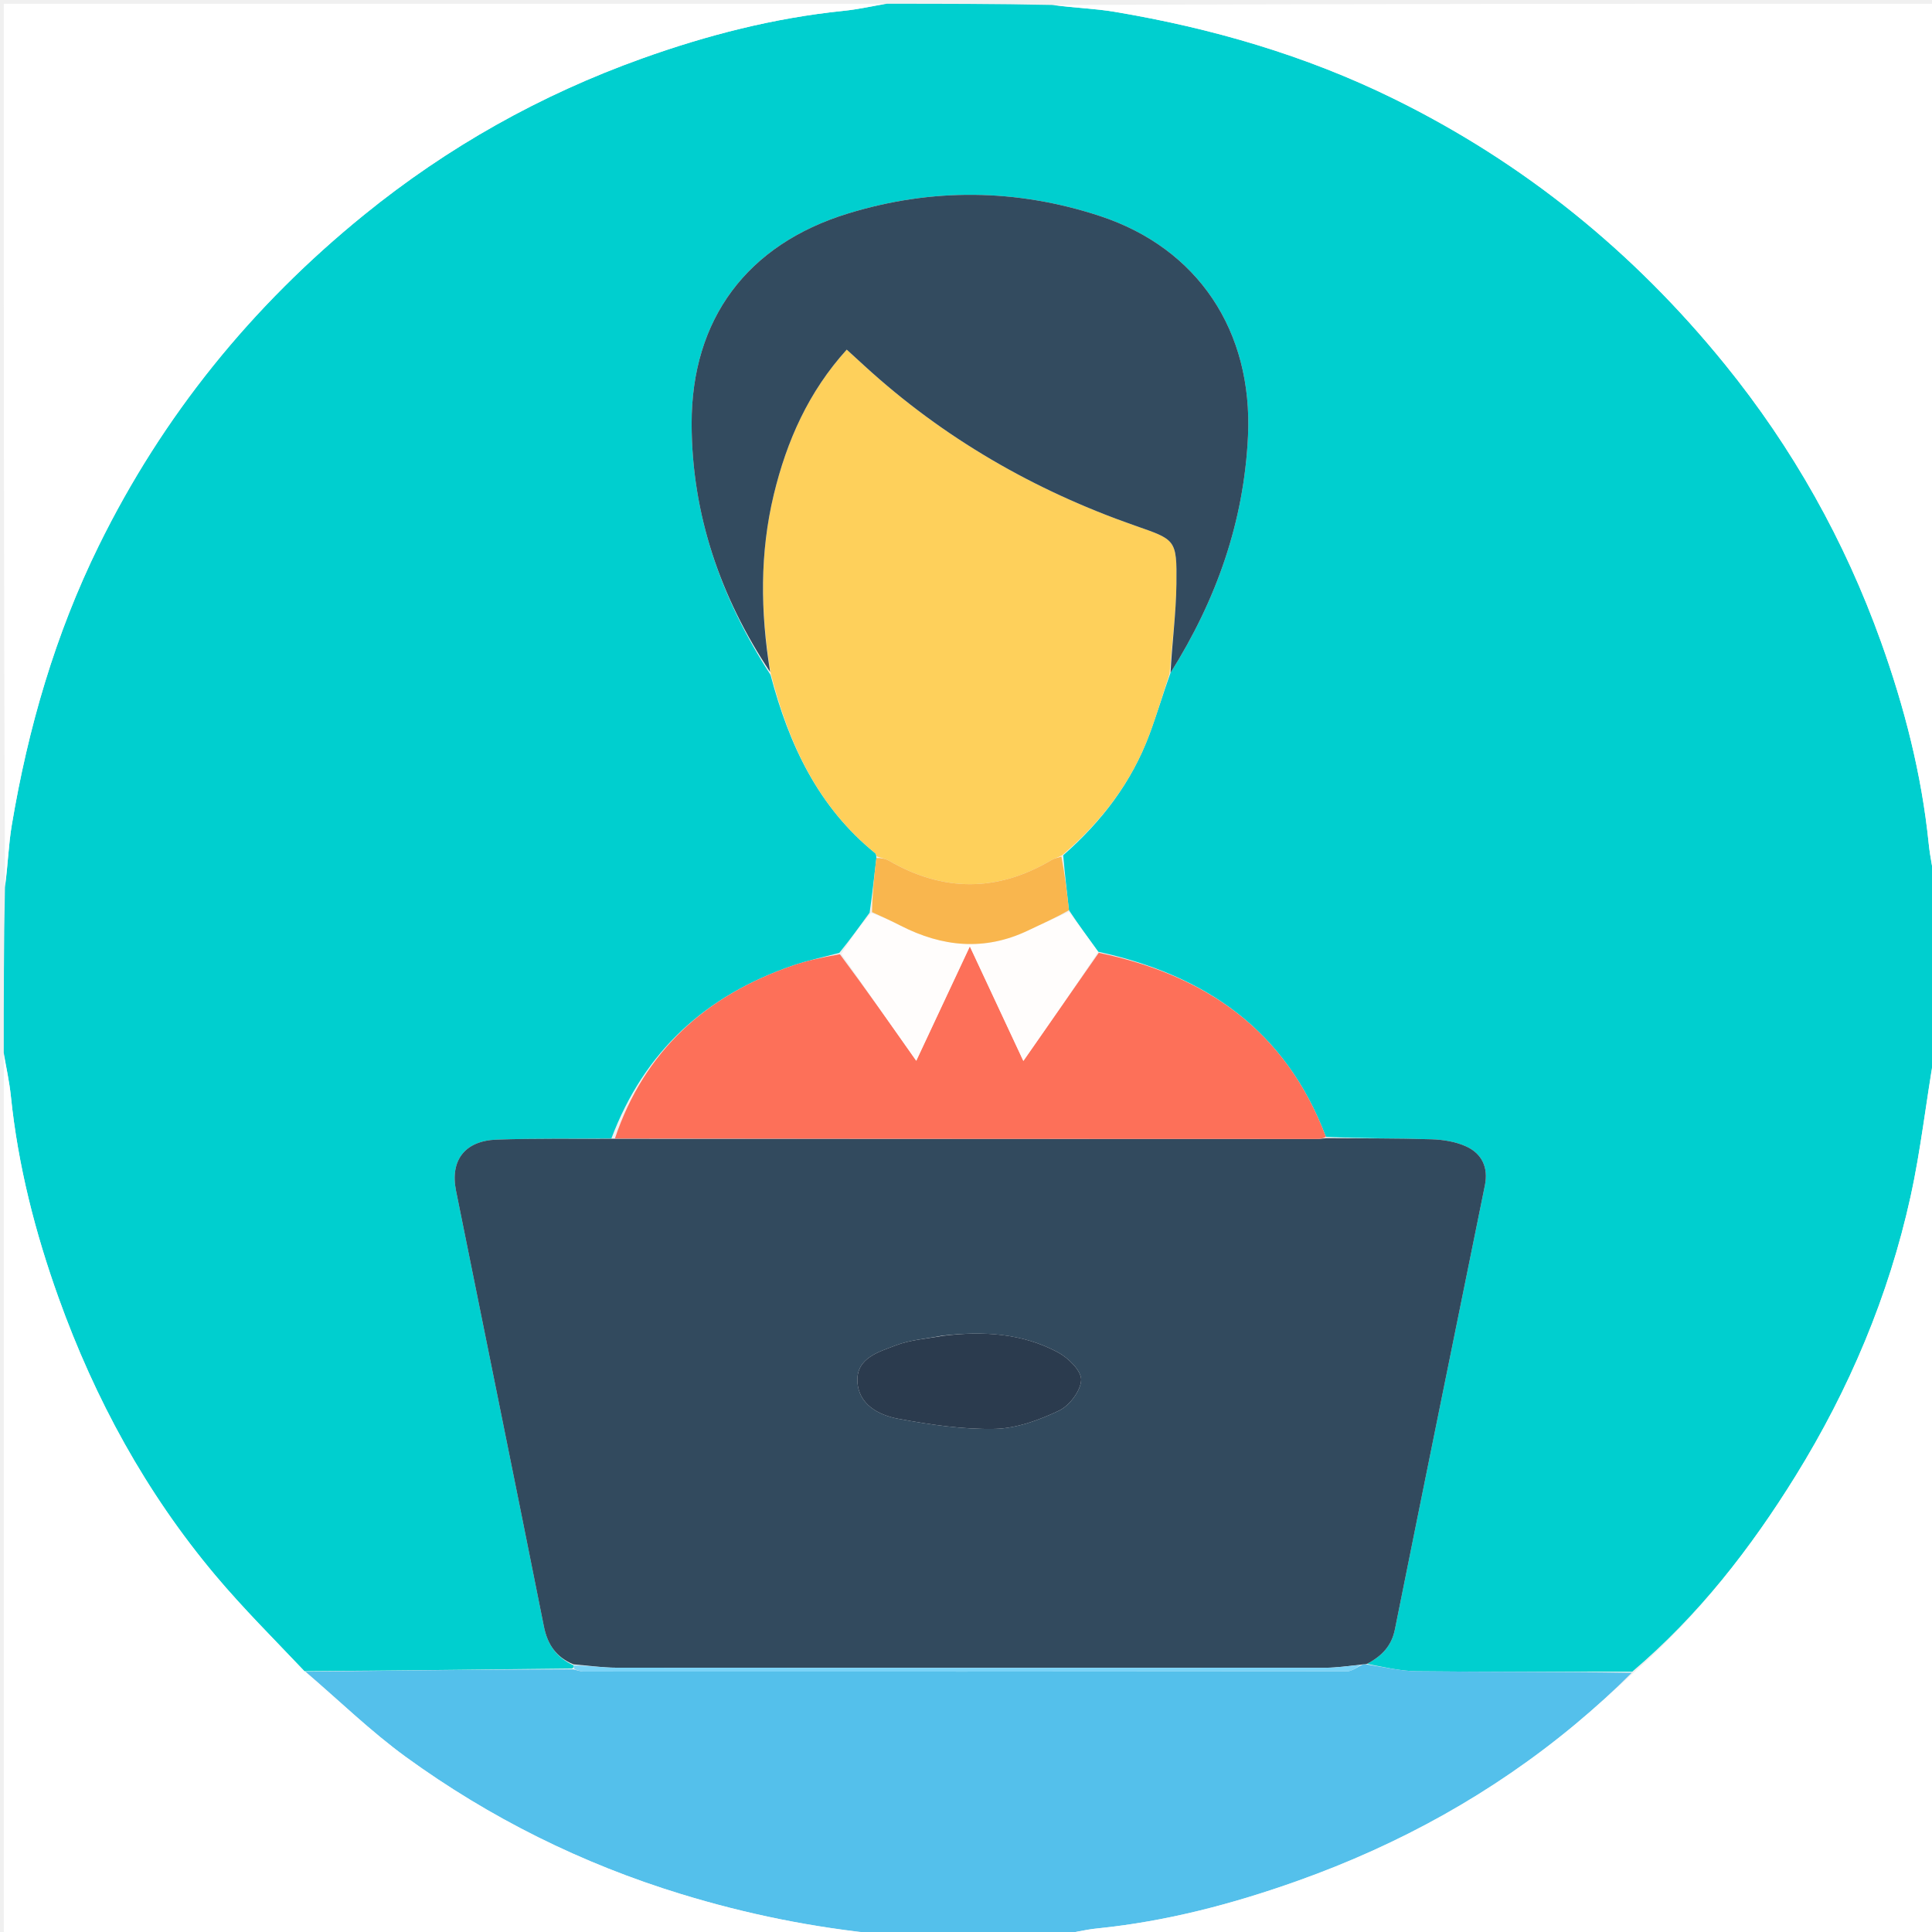
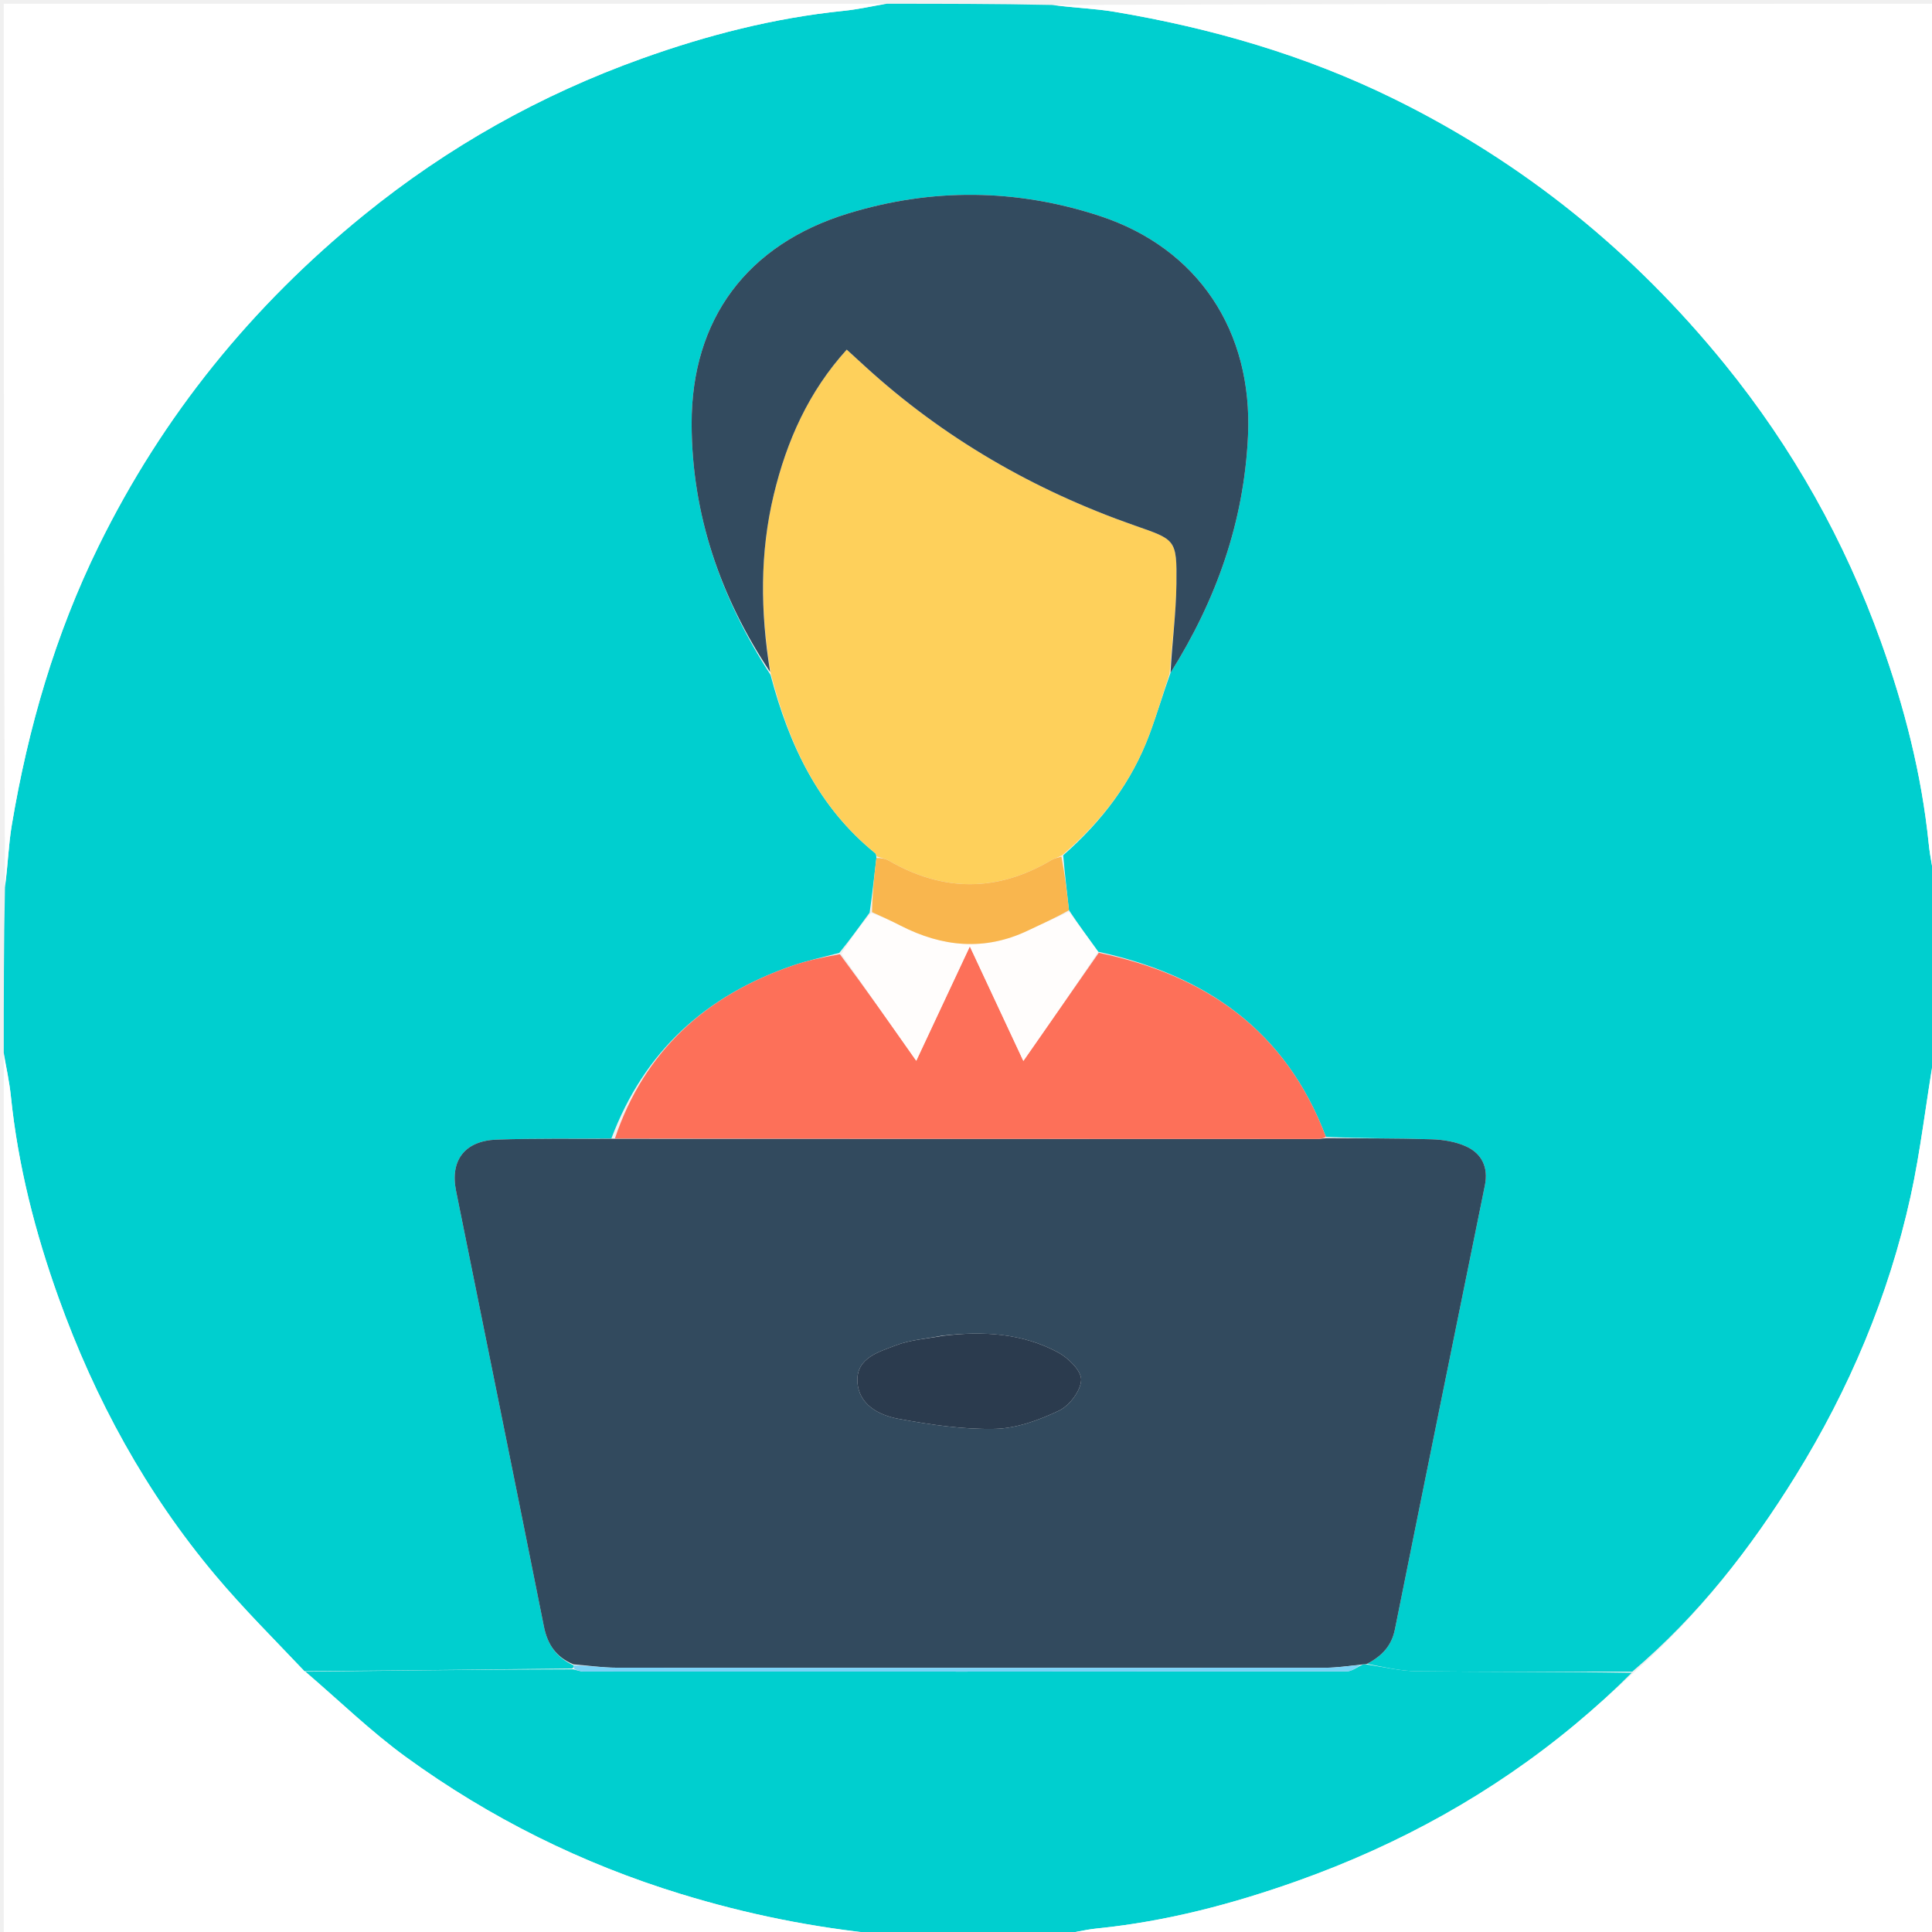
<svg xmlns="http://www.w3.org/2000/svg" version="1.1" id="Layer_1" x="0px" y="0px" width="100%" viewBox="0 0 512 512" enable-background="new 0 0 512 512" xml:space="preserve">
  <path fill="#00cfcf" opacity="1" stroke="none" d=" M1,279   C1,264.646 1,250.292 1.318,235.202   C2.111,229.2 2.248,223.876 3.12,218.674   C7.432,192.954 14.637,168.091 26.174,144.625   C43.101,110.196 66.697,81.106 96.486,56.933   C118.686,38.917 143.241,25.141 170.096,15.515   C187.391,9.316 205.127,4.755 223.483,2.882   C227.346,2.488 231.162,1.639 235,1   C249.354,1 263.708,1 278.798,1.318   C284.8,2.111 290.124,2.248 295.325,3.12   C321.046,7.432 345.909,14.637 369.375,26.174   C403.804,43.101 432.894,66.697 457.067,96.486   C475.083,118.686 488.859,143.241 498.485,170.096   C504.684,187.391 509.245,205.127 511.118,223.483   C511.512,227.346 512.361,231.162 513,235   C513,249.354 513,263.708 512.682,278.798   C510.392,292.065 509.042,304.735 506.318,317.102   C500.507,343.488 490.073,368.15 475.869,391.1   C463.976,410.316 450.147,428.05 432.56,443.008   C413.22,442.998 394.35,443.111 375.483,442.897   C370.961,442.846 366.451,441.708 362.263,440.939   C366.27,438.846 368.79,436.143 369.662,431.803   C377.55,392.566 385.54,353.349 393.511,314.129   C394.471,309.406 392.738,305.723 388.54,303.813   C385.778,302.556 382.501,302.023 379.431,301.925   C370.13,301.627 360.816,301.698 351.377,301.279   C340.721,273.01 319.454,258.411 291.032,252.222   C288.355,248.506 285.827,245.07 283.286,241.207   C282.724,236.179 282.174,231.576 281.767,226.655   C292.055,217.615 299.916,207.229 304.61,194.633   C306.58,189.345 308.175,183.917 310.206,178.291   C322.403,158.896 329.672,138.21 330.732,115.587   C332.04,87.699 317.451,65.779 291.497,57.246   C269.383,49.976 246.91,49.758 224.657,56.602   C198.041,64.789 183.234,84.514 183.289,112.336   C183.338,136.409 190.991,158.406 204.204,178.865   C209.1,197.426 216.88,213.891 231.924,226.092   C232.158,226.282 232.229,226.675 232.249,227.386   C231.648,232.411 231.175,237.022 230.458,241.869   C227.75,245.558 225.286,249.01 222.414,252.532   C217.998,253.693 213.912,254.562 209.993,255.915   C187.118,263.814 170.729,278.522 162.024,301.705   C151.602,301.832 141.601,301.659 131.618,302.012   C123.178,302.31 119.229,307.501 120.855,315.572   C128.607,354.054 136.454,392.516 144.135,431.012   C145.105,435.872 147.443,439.226 151.996,441.351   C152.002,441.815 152.006,442 151.541,442.173   C127.705,442.444 104.337,442.728 80.667,442.874   C72.584,434.342 64.446,426.248 57.092,417.496   C38.687,395.595 25.171,370.807 15.528,343.94   C9.318,326.636 4.766,308.888 2.883,290.524   C2.487,286.659 1.64,282.84 1,279  z" />
-   <path fill="#54C0EB" opacity="1" stroke="none" d=" M361.936,441.07   C366.451,441.708 370.961,442.846 375.483,442.897   C394.35,443.111 413.22,442.998 432.419,443.312   C427.666,448.069 422.674,452.63 417.482,456.951   C395.517,475.233 370.865,488.829 344.005,498.405   C326.791,504.542 309.185,509.186 290.92,511.04   C287.252,511.412 283.639,512.332 280,513   C264.979,513 249.958,513 234.239,512.651   C215.463,510.855 197.808,507.253 180.479,501.946   C154.177,493.891 129.83,481.785 107.623,465.66   C98.217,458.829 89.823,450.603 80.969,443.011   C104.337,442.728 127.705,442.444 151.881,442.393   C153.339,442.747 153.989,442.974 154.639,442.974   C222.067,442.995 289.495,443.01 356.923,442.928   C358.298,442.926 359.672,441.779 361.261,441.073   C361.476,440.979 361.936,441.07 361.936,441.07  z" />
+   <path fill="#00cfcf" opacity="1" stroke="none" d=" M361.936,441.07   C366.451,441.708 370.961,442.846 375.483,442.897   C394.35,443.111 413.22,442.998 432.419,443.312   C427.666,448.069 422.674,452.63 417.482,456.951   C395.517,475.233 370.865,488.829 344.005,498.405   C326.791,504.542 309.185,509.186 290.92,511.04   C287.252,511.412 283.639,512.332 280,513   C264.979,513 249.958,513 234.239,512.651   C215.463,510.855 197.808,507.253 180.479,501.946   C154.177,493.891 129.83,481.785 107.623,465.66   C98.217,458.829 89.823,450.603 80.969,443.011   C104.337,442.728 127.705,442.444 151.881,442.393   C153.339,442.747 153.989,442.974 154.639,442.974   C222.067,442.995 289.495,443.01 356.923,442.928   C358.298,442.926 359.672,441.779 361.261,441.073   C361.476,440.979 361.936,441.07 361.936,441.07  z" />
  <path fill="#FFFFFF" opacity="1" stroke="none" d=" M234.531,1   C231.162,1.639 227.346,2.488 223.483,2.882   C205.127,4.755 187.391,9.316 170.096,15.515   C143.241,25.141 118.686,38.917 96.486,56.933   C66.697,81.106 43.101,110.196 26.174,144.625   C14.637,168.091 7.432,192.954 3.12,218.674   C2.248,223.876 2.111,229.2 1.318,234.734   C1,157.073 1,79.146 1,1   C78.687,1 156.375,1 234.531,1  z" />
  <path fill="#FFFFFF" opacity="1" stroke="none" d=" M513,234.531   C512.361,231.162 511.512,227.346 511.118,223.483   C509.245,205.127 504.684,187.391 498.485,170.096   C488.859,143.241 475.083,118.686 457.067,96.486   C432.894,66.697 403.804,43.101 369.375,26.174   C345.909,14.637 321.046,7.432 295.325,3.12   C290.124,2.248 284.8,2.111 279.266,1.318   C356.927,1 434.854,1 513,1   C513,78.687 513,156.375 513,234.531  z" />
  <path fill="#FFFFFF" opacity="1" stroke="none" d=" M80.667,442.874   C89.823,450.603 98.217,458.829 107.623,465.66   C129.83,481.785 154.177,493.891 180.479,501.946   C197.808,507.253 215.463,510.855 233.771,512.651   C156.406,513 78.812,513 1,513   C1,435.313 1,357.625 1,279.469   C1.64,282.84 2.487,286.659 2.883,290.524   C4.766,308.888 9.318,326.636 15.528,343.94   C25.171,370.807 38.687,395.595 57.092,417.496   C64.446,426.248 72.584,434.342 80.667,442.874  z" />
  <path fill="#FFFFFF" opacity="1" stroke="none" d=" M280.469,513   C283.639,512.332 287.252,511.412 290.92,511.04   C309.185,509.186 326.791,504.542 344.005,498.405   C370.865,488.829 395.517,475.233 417.482,456.951   C422.674,452.63 427.666,448.069 432.89,443.315   C450.147,428.05 463.976,410.316 475.869,391.1   C490.073,368.15 500.507,343.488 506.318,317.102   C509.042,304.735 510.392,292.065 512.682,279.266   C513,356.927 513,434.854 513,513   C435.646,513 358.292,513 280.469,513  z" />
  <path fill="#324A5E" opacity="1" stroke="none" d=" M362.263,440.939   C361.936,441.07 361.476,440.979 360.842,441.123   C357.23,441.511 354.253,441.966 351.276,441.968   C288.652,442.009 226.028,442.015 163.403,441.96   C159.6,441.956 155.797,441.382 151.994,441.074   C147.443,439.226 145.105,435.872 144.135,431.012   C136.454,392.516 128.607,354.054 120.855,315.572   C119.229,307.501 123.178,302.31 131.618,302.012   C141.601,301.659 151.602,301.832 162.532,301.784   C225.321,301.807 287.175,301.824 349.028,301.832   C349.855,301.832 350.681,301.697 351.508,301.625   C360.816,301.698 370.13,301.627 379.431,301.925   C382.501,302.023 385.778,302.556 388.54,303.813   C392.738,305.723 394.471,309.406 393.511,314.129   C385.54,353.349 377.55,392.566 369.662,431.803   C368.79,436.143 366.27,438.846 362.263,440.939  M249.513,353.998   C245.46,354.797 241.204,355.068 237.408,356.532   C232.92,358.264 227.001,359.835 227.217,365.979   C227.434,372.188 232.833,375.03 238.081,375.999   C246.496,377.553 255.129,378.847 263.636,378.666   C269.389,378.544 275.389,376.339 280.682,373.814   C283.446,372.496 286.447,368.511 286.514,365.664   C286.572,363.226 283.066,359.819 280.327,358.361   C270.99,353.39 260.792,352.667 249.513,353.998  z" />
  <path fill="#FED05B" opacity="1" stroke="none" d=" M309.941,178.552   C308.175,183.917 306.58,189.345 304.61,194.633   C299.916,207.229 292.055,217.615 281.424,226.685   C280.171,227.326 279.342,227.513 278.647,227.926   C264.329,236.431 249.998,236.416 235.601,228.114   C234.63,227.554 233.456,227.345 232.376,226.973   C232.229,226.675 232.158,226.282 231.924,226.092   C216.88,213.891 209.1,197.426 204.239,178.395   C201.513,162.037 201.341,146.506 205.062,131.066   C208.49,116.846 214.274,103.817 224.394,92.652   C226.16,94.267 227.627,95.606 229.091,96.947   C249.985,116.083 274.028,129.929 300.692,139.263   C311.545,143.062 311.909,142.868 311.764,154.732   C311.667,162.678 310.583,170.613 309.941,178.552  z" />
  <path fill="#334B5F" opacity="1" stroke="none" d=" M310.206,178.291   C310.583,170.613 311.667,162.678 311.764,154.732   C311.909,142.868 311.545,143.062 300.692,139.263   C274.028,129.929 249.985,116.083 229.091,96.947   C227.627,95.606 226.16,94.267 224.394,92.652   C214.274,103.817 208.49,116.846 205.062,131.066   C201.341,146.506 201.513,162.037 204.094,178.082   C190.991,158.406 183.338,136.409 183.289,112.336   C183.234,84.514 198.041,64.789 224.657,56.602   C246.91,49.758 269.383,49.976 291.497,57.246   C317.451,65.779 332.04,87.699 330.732,115.587   C329.672,138.21 322.403,158.896 310.206,178.291  z" />
  <path fill="#FD7059" opacity="1" stroke="none" d=" M351.377,301.279   C350.681,301.697 349.855,301.832 349.028,301.832   C287.175,301.824 225.321,301.807 162.96,301.711   C170.729,278.522 187.118,263.814 209.993,255.915   C213.912,254.562 217.998,253.693 222.576,252.879   C229.523,262.221 235.9,271.283 242.817,281.113   C247.665,270.763 252.096,261.305 257.018,250.798   C262.043,261.553 266.437,270.959 271.201,281.156   C278.257,271.036 284.719,261.769 291.18,252.502   C319.454,258.411 340.721,273.01 351.377,301.279  z" />
  <path fill="#FFFDFC" opacity="1" stroke="none" d=" M291.032,252.222   C284.719,261.769 278.257,271.036 271.201,281.156   C266.437,270.959 262.043,261.553 257.018,250.798   C252.096,261.305 247.665,270.763 242.817,281.113   C235.9,271.283 229.523,262.221 222.984,252.811   C225.286,249.01 227.75,245.558 230.851,241.96   C233.878,242.974 236.29,244.092 238.654,245.302   C249.722,250.967 260.941,252.086 272.441,246.591   C276.03,244.876 279.678,243.283 283.299,241.634   C285.827,245.07 288.355,248.506 291.032,252.222  z" />
  <path fill="#F9B64E" opacity="1" stroke="none" d=" M283.286,241.207   C279.678,243.283 276.03,244.876 272.441,246.591   C260.941,252.086 249.722,250.967 238.654,245.302   C236.29,244.092 233.878,242.974 231.095,241.724   C231.175,237.022 231.648,232.411 232.249,227.386   C233.456,227.345 234.63,227.554 235.601,228.114   C249.998,236.416 264.329,236.431 278.647,227.926   C279.342,227.513 280.171,227.326 281.281,227.004   C282.174,231.576 282.724,236.179 283.286,241.207  z" />
  <path fill="#7AD3F7" opacity="1" stroke="none" d=" M151.996,441.351   C155.797,441.382 159.6,441.956 163.403,441.96   C226.028,442.015 288.652,442.009 351.276,441.968   C354.253,441.966 357.23,441.511 360.627,441.216   C359.672,441.779 358.298,442.926 356.923,442.928   C289.495,443.01 222.067,442.995 154.639,442.974   C153.989,442.974 153.339,442.747 152.349,442.405   C152.006,442 152.002,441.815 151.996,441.351  z" />
  <path fill="#2B3B4E" opacity="1" stroke="none" d=" M249.961,353.995   C260.792,352.667 270.99,353.39 280.327,358.361   C283.066,359.819 286.572,363.226 286.514,365.664   C286.447,368.511 283.446,372.496 280.682,373.814   C275.389,376.339 269.389,378.544 263.636,378.666   C255.129,378.847 246.496,377.553 238.081,375.999   C232.833,375.03 227.434,372.188 227.217,365.979   C227.001,359.835 232.92,358.264 237.408,356.532   C241.204,355.068 245.46,354.797 249.961,353.995  z" />
</svg>
